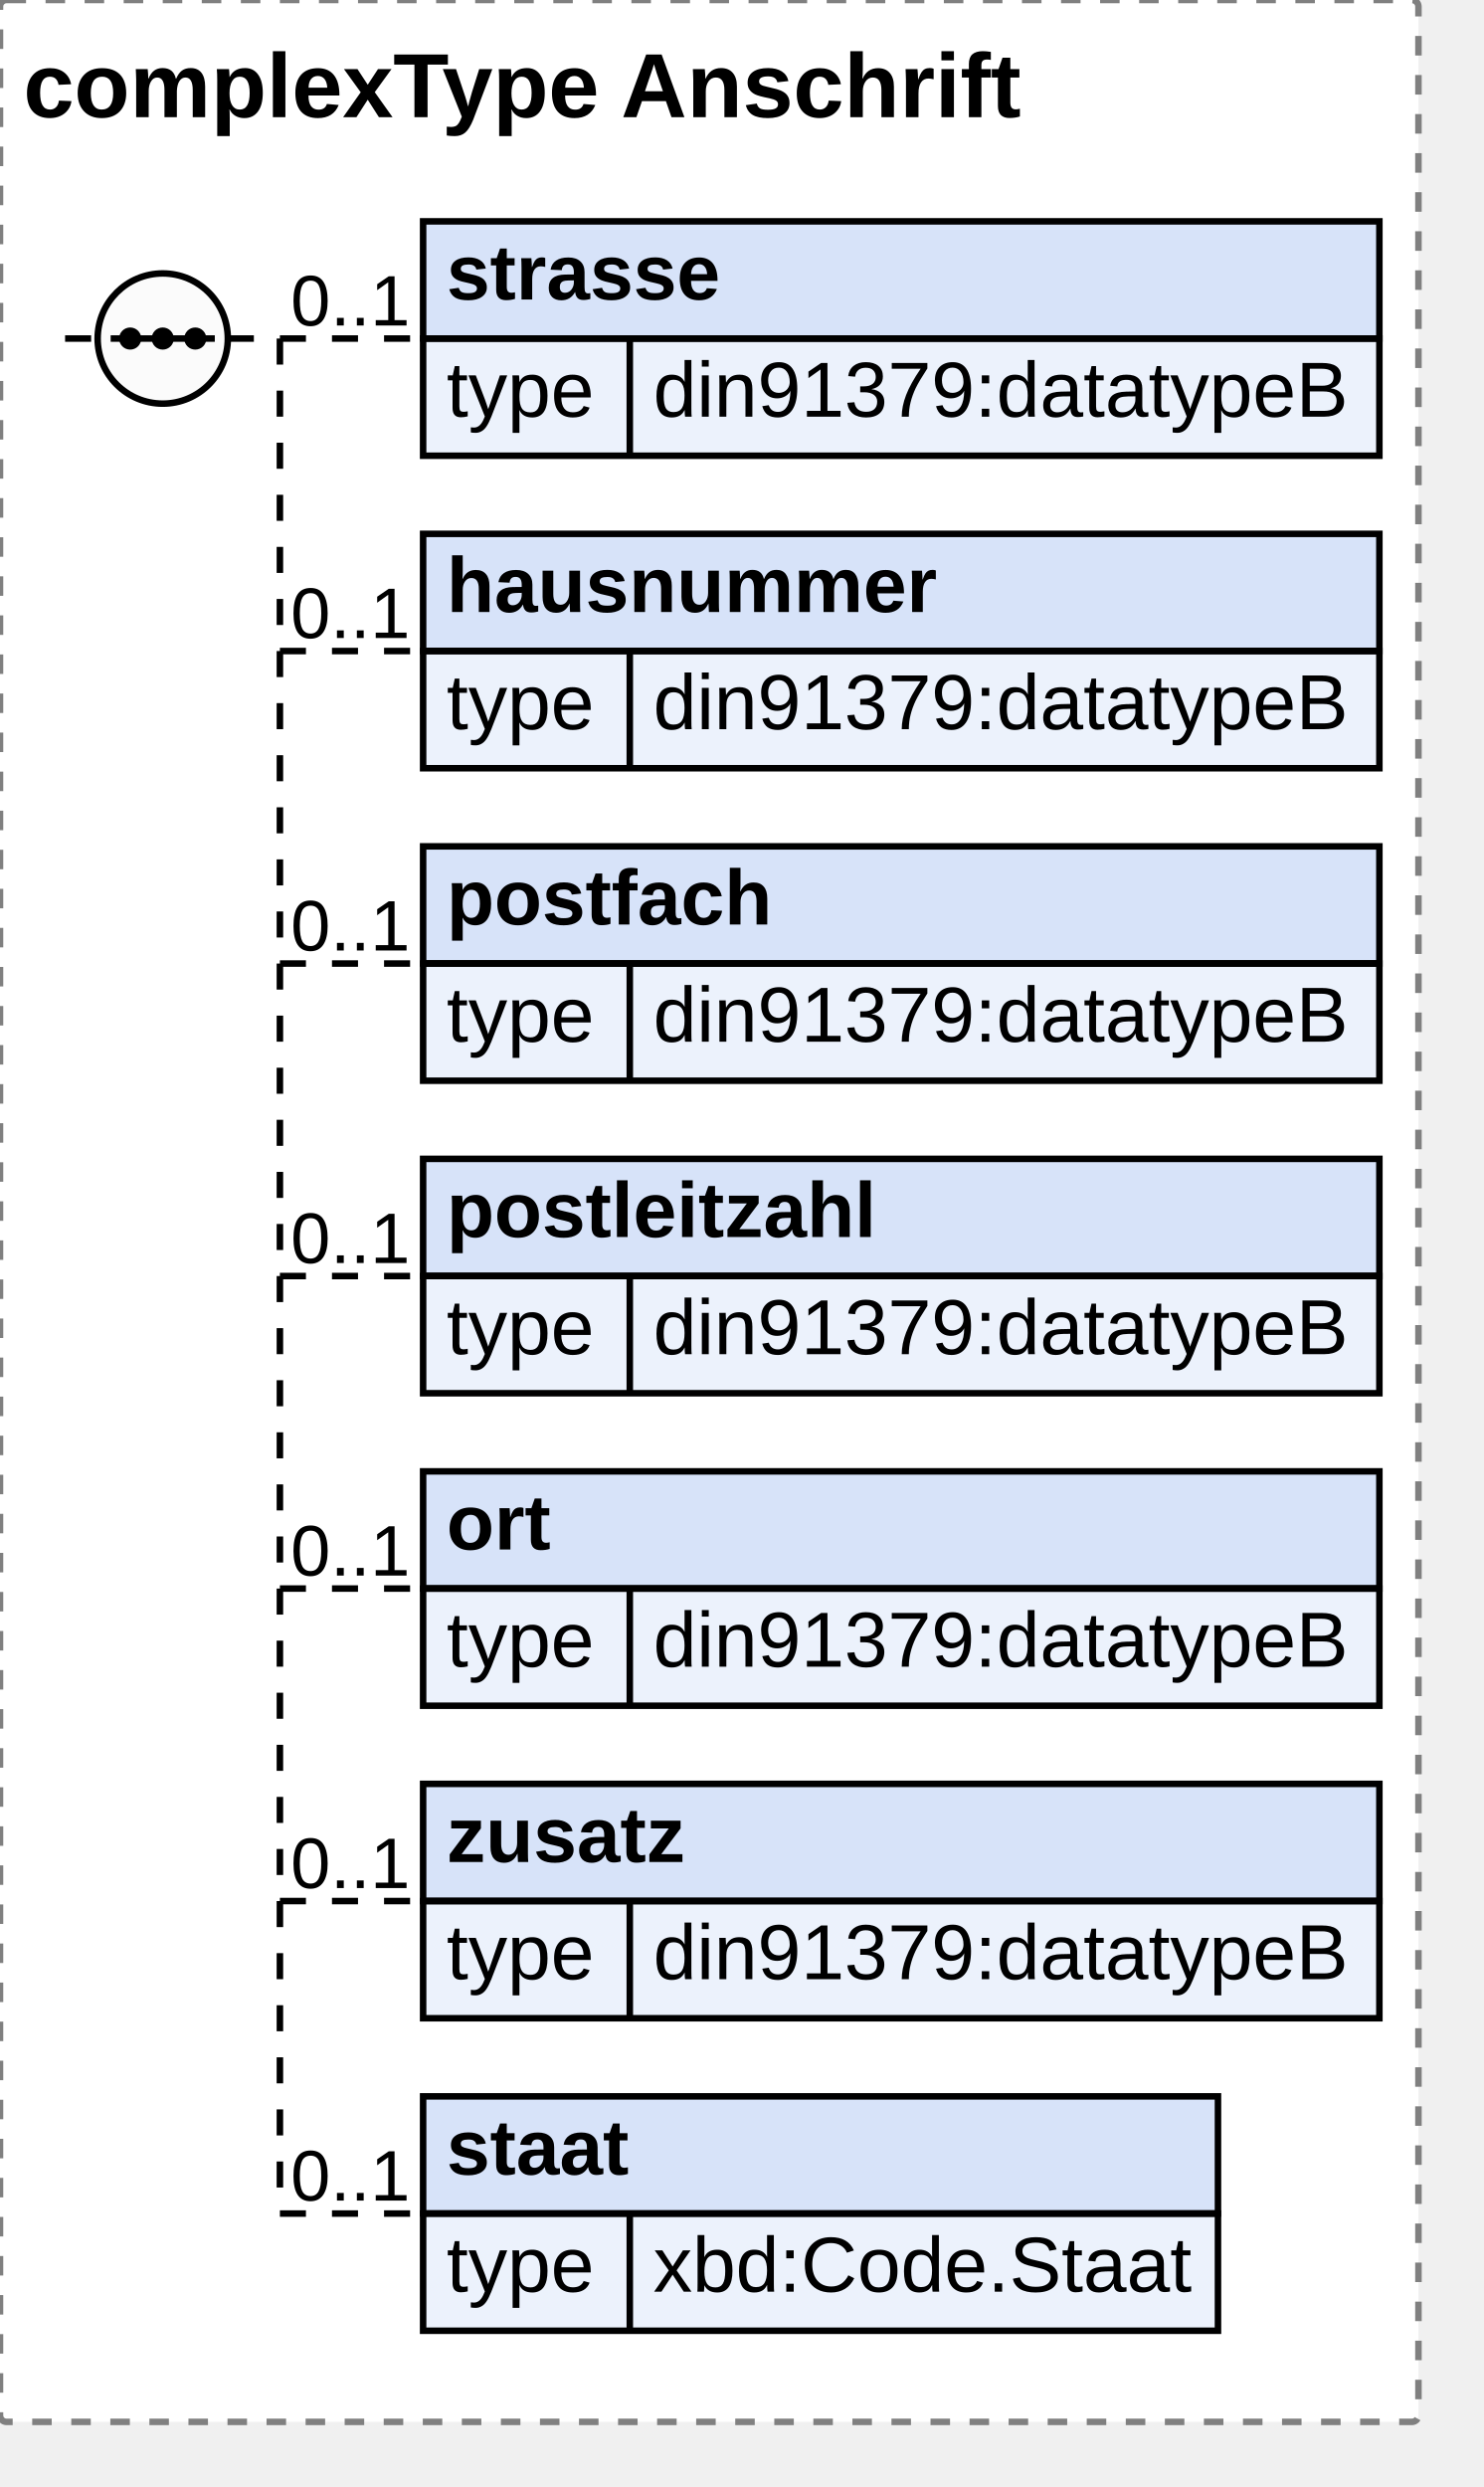
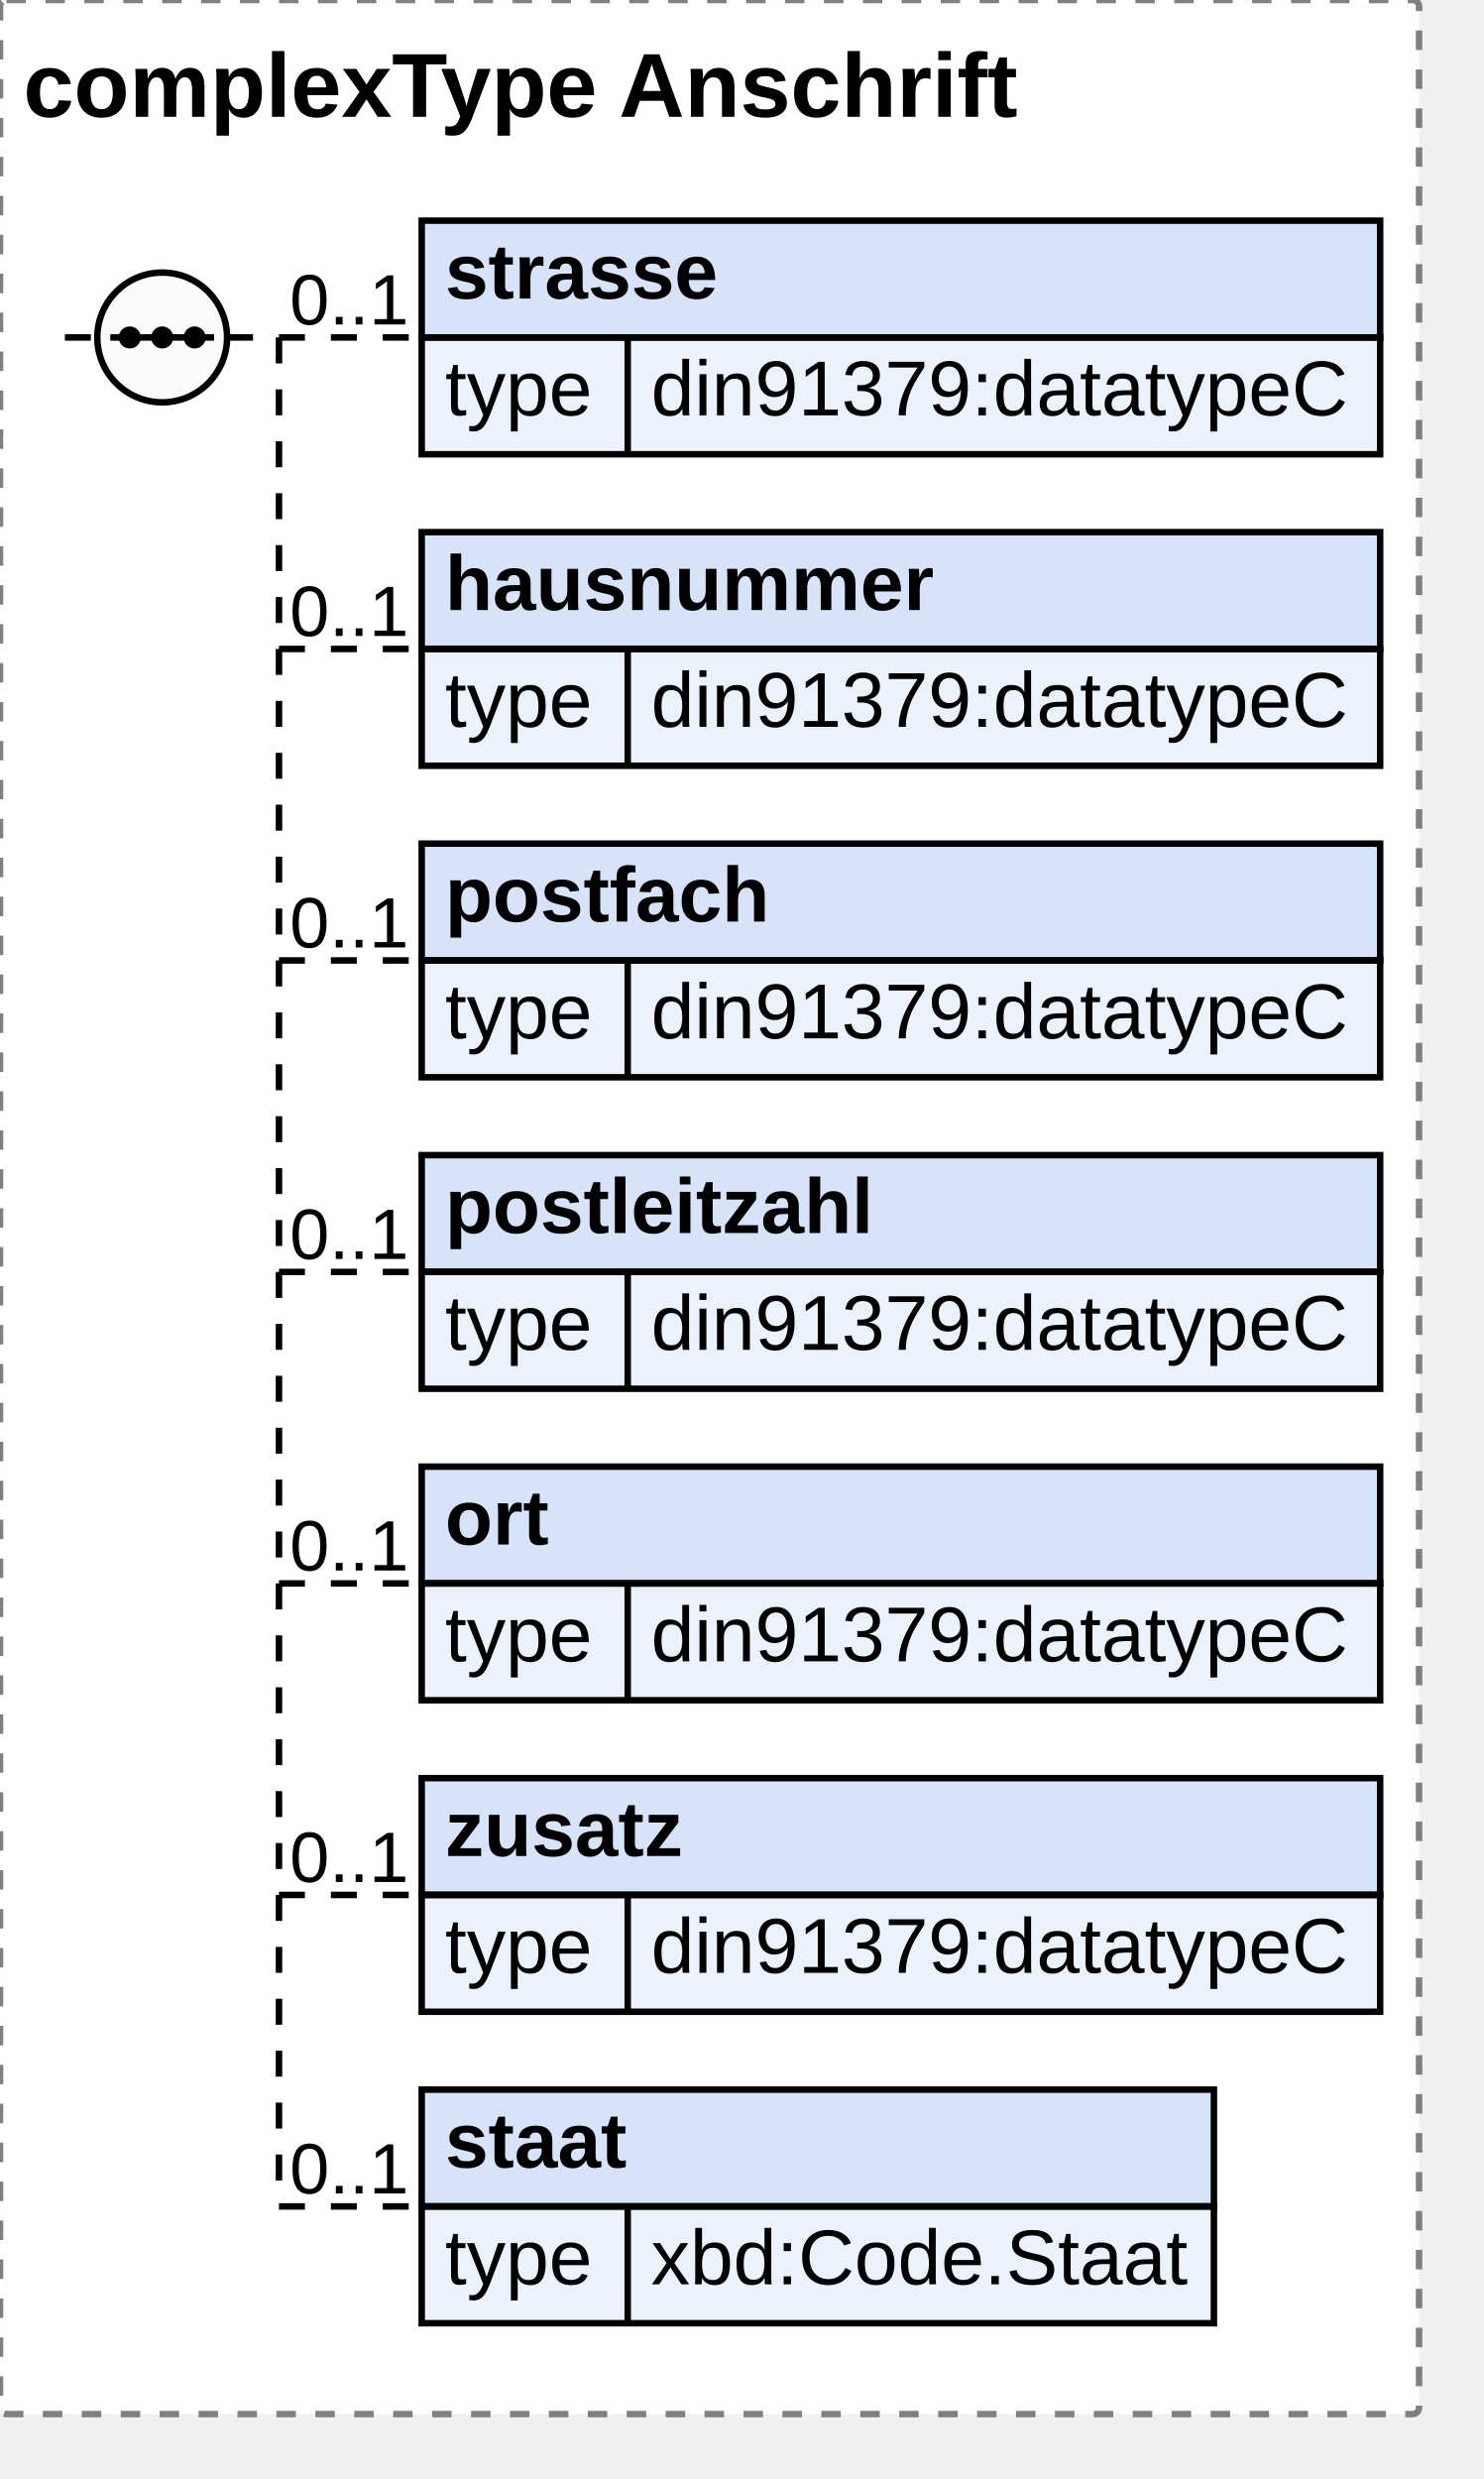
- <svg xmlns="http://www.w3.org/2000/svg" width="227.906" height="382">
+ <svg xmlns="http://www.w3.org/2000/svg" width="228.734" height="382">
  <defs>
    <style type="text/css">
                        text {
                            font-family: 'Arial';
                            fill: black;
                        }
                        text.at {
                            font-family: 'Arial';
                            fill: rgb(242, 152, 0);
                        }
                        line {
                            stroke: black;
                        }
                        line.type-structure {
                            stroke: black;
                        }
                        line.type-structure-optional {
                            stroke: black;
                            stroke-dasharray: 4, 4;
                        }
                        rect.attribute-upper {
                            stroke: black;
                            fill: rgb(255, 239, 211);
                        }
                        rect.element-upper {
                            stroke: black;
                            fill: rgb(215, 227, 249);
                        }
                        rect.element-lower {
                            stroke: black;
                            fill: rgb(236, 242, 252);
                        }
                        a text {
                            fill: black;
                        } 
                    </style>
  </defs>
-   <rect width="217.906" height="372" stroke-dasharray="3,3" rx="1" ry="1" style="stroke: grey;fill: white;" />
+   <rect width="218.734" height="372" stroke-dasharray="3,3" rx="1" ry="1" style="stroke: grey;fill: white;" />
  <text font-size="14" x="3.6" y="18" font-weight="bold">complexType Anschrift</text>
  <g transform="translate(10,34)">
    <g transform="translate(55,0)">
-       <rect width="146.906" height="18" class="element-upper" />
-       <rect width="146.906" height="18" y="18" class="element-lower" />
+       <rect width="147.734" height="18" class="element-upper" />
+       <rect width="147.734" height="18" y="18" class="element-lower" />
      <text font-size="12" x="3.6" y="12" font-weight="bold">strasse</text>
-       <line x1="0" y1="18" x2="146.906" y2="18" />
+       <line x1="0" y1="18" x2="147.734" y2="18" />
      <text font-size="12" fill="grey" x="3.6" y="30">type</text>
      <line x1="31.753" y1="18" x2="31.753" y2="36" />
-       <text font-size="12" x="35.353" y="30">din91379:datatypeB</text>
-       <g transform="translate(146.9062,0)" />
+       <text font-size="12" x="35.353" y="30">din91379:datatypeC</text>
+       <g transform="translate(147.7344,0)" />
    </g>
    <line x1="33" y1="18" x2="55" y2="18" class="type-structure-optional" />
    <text font-size="11" fill="black" x="53" y="16" text-anchor="end">0..1</text>
    <line x1="33" y1="18" x2="33" y2="18" class="type-structure-optional" />
    <g transform="translate(55,48)">
-       <rect width="146.906" height="18" class="element-upper" />
-       <rect width="146.906" height="18" y="18" class="element-lower" />
+       <rect width="147.734" height="18" class="element-upper" />
+       <rect width="147.734" height="18" y="18" class="element-lower" />
      <text font-size="12" x="3.6" y="12" font-weight="bold">hausnummer</text>
-       <line x1="0" y1="18" x2="146.906" y2="18" />
+       <line x1="0" y1="18" x2="147.734" y2="18" />
      <text font-size="12" fill="grey" x="3.6" y="30">type</text>
      <line x1="31.753" y1="18" x2="31.753" y2="36" />
-       <text font-size="12" x="35.353" y="30">din91379:datatypeB</text>
-       <g transform="translate(146.9062,0)" />
+       <text font-size="12" x="35.353" y="30">din91379:datatypeC</text>
+       <g transform="translate(147.7344,0)" />
    </g>
    <line x1="33" y1="66" x2="55" y2="66" class="type-structure-optional" />
    <text font-size="11" fill="black" x="53" y="64" text-anchor="end">0..1</text>
    <line x1="33" y1="18" x2="33" y2="66" class="type-structure-optional" />
    <g transform="translate(55,96)">
-       <rect width="146.906" height="18" class="element-upper" />
-       <rect width="146.906" height="18" y="18" class="element-lower" />
+       <rect width="147.734" height="18" class="element-upper" />
+       <rect width="147.734" height="18" y="18" class="element-lower" />
      <text font-size="12" x="3.6" y="12" font-weight="bold">postfach</text>
-       <line x1="0" y1="18" x2="146.906" y2="18" />
+       <line x1="0" y1="18" x2="147.734" y2="18" />
      <text font-size="12" fill="grey" x="3.6" y="30">type</text>
      <line x1="31.753" y1="18" x2="31.753" y2="36" />
-       <text font-size="12" x="35.353" y="30">din91379:datatypeB</text>
-       <g transform="translate(146.9062,0)" />
+       <text font-size="12" x="35.353" y="30">din91379:datatypeC</text>
+       <g transform="translate(147.7344,0)" />
    </g>
    <line x1="33" y1="114" x2="55" y2="114" class="type-structure-optional" />
    <text font-size="11" fill="black" x="53" y="112" text-anchor="end">0..1</text>
    <line x1="33" y1="66" x2="33" y2="114" class="type-structure-optional" />
    <g transform="translate(55,144)">
-       <rect width="146.906" height="18" class="element-upper" />
-       <rect width="146.906" height="18" y="18" class="element-lower" />
+       <rect width="147.734" height="18" class="element-upper" />
+       <rect width="147.734" height="18" y="18" class="element-lower" />
      <text font-size="12" x="3.6" y="12" font-weight="bold">postleitzahl</text>
-       <line x1="0" y1="18" x2="146.906" y2="18" />
+       <line x1="0" y1="18" x2="147.734" y2="18" />
      <text font-size="12" fill="grey" x="3.6" y="30">type</text>
      <line x1="31.753" y1="18" x2="31.753" y2="36" />
-       <text font-size="12" x="35.353" y="30">din91379:datatypeB</text>
-       <g transform="translate(146.9062,0)" />
+       <text font-size="12" x="35.353" y="30">din91379:datatypeC</text>
+       <g transform="translate(147.7344,0)" />
    </g>
    <line x1="33" y1="162" x2="55" y2="162" class="type-structure-optional" />
    <text font-size="11" fill="black" x="53" y="160" text-anchor="end">0..1</text>
    <line x1="33" y1="114" x2="33" y2="162" class="type-structure-optional" />
    <g transform="translate(55,192)">
-       <rect width="146.906" height="18" class="element-upper" />
-       <rect width="146.906" height="18" y="18" class="element-lower" />
+       <rect width="147.734" height="18" class="element-upper" />
+       <rect width="147.734" height="18" y="18" class="element-lower" />
      <text font-size="12" x="3.6" y="12" font-weight="bold">ort</text>
-       <line x1="0" y1="18" x2="146.906" y2="18" />
+       <line x1="0" y1="18" x2="147.734" y2="18" />
      <text font-size="12" fill="grey" x="3.6" y="30">type</text>
      <line x1="31.753" y1="18" x2="31.753" y2="36" />
-       <text font-size="12" x="35.353" y="30">din91379:datatypeB</text>
-       <g transform="translate(146.9062,0)" />
+       <text font-size="12" x="35.353" y="30">din91379:datatypeC</text>
+       <g transform="translate(147.7344,0)" />
    </g>
    <line x1="33" y1="210" x2="55" y2="210" class="type-structure-optional" />
    <text font-size="11" fill="black" x="53" y="208" text-anchor="end">0..1</text>
    <line x1="33" y1="162" x2="33" y2="210" class="type-structure-optional" />
    <g transform="translate(55,240)">
-       <rect width="146.906" height="18" class="element-upper" />
-       <rect width="146.906" height="18" y="18" class="element-lower" />
+       <rect width="147.734" height="18" class="element-upper" />
+       <rect width="147.734" height="18" y="18" class="element-lower" />
      <text font-size="12" x="3.6" y="12" font-weight="bold">zusatz</text>
-       <line x1="0" y1="18" x2="146.906" y2="18" />
+       <line x1="0" y1="18" x2="147.734" y2="18" />
      <text font-size="12" fill="grey" x="3.6" y="30">type</text>
      <line x1="31.753" y1="18" x2="31.753" y2="36" />
-       <text font-size="12" x="35.353" y="30">din91379:datatypeB</text>
-       <g transform="translate(146.9062,0)" />
+       <text font-size="12" x="35.353" y="30">din91379:datatypeC</text>
+       <g transform="translate(147.7344,0)" />
    </g>
    <line x1="33" y1="258" x2="55" y2="258" class="type-structure-optional" />
    <text font-size="11" fill="black" x="53" y="256" text-anchor="end">0..1</text>
    <line x1="33" y1="210" x2="33" y2="258" class="type-structure-optional" />
    <g transform="translate(55,288)">
      <rect width="122.109" height="18" class="element-upper" />
      <rect width="122.109" height="18" y="18" class="element-lower" />
      <text font-size="12" x="3.6" y="12" font-weight="bold">staat</text>
      <line x1="0" y1="18" x2="122.109" y2="18" />
      <text font-size="12" fill="grey" x="3.6" y="30">type</text>
      <line x1="31.753" y1="18" x2="31.753" y2="36" />
      <text font-size="12" x="35.353" y="30">xbd:Code.Staat</text>
      <g transform="translate(122.1094,0)" />
    </g>
    <line x1="33" y1="306" x2="55" y2="306" class="type-structure-optional" />
    <text font-size="11" fill="black" x="53" y="304" text-anchor="end">0..1</text>
    <line x1="33" y1="258" x2="33" y2="306" class="type-structure-optional" />
    <circle cx="15" cy="18" r="10" stroke="black" fill="rgb(251, 251, 251)" />
    <line x1="0" y1="18" x2="5" y2="18" class="type-structure-optional" />
    <line x1="25" y1="18" x2="33" y2="18" class="type-structure-optional" />
    <circle cx="10" cy="18" r="1.2" stroke="black" fill="black" />
    <circle cx="15" cy="18" r="1.2" stroke="black" fill="black" />
    <circle cx="20" cy="18" r="1.2" stroke="black" fill="black" />
    <line x1="7" y1="18" x2="23" y2="18" />
  </g>
</svg>
